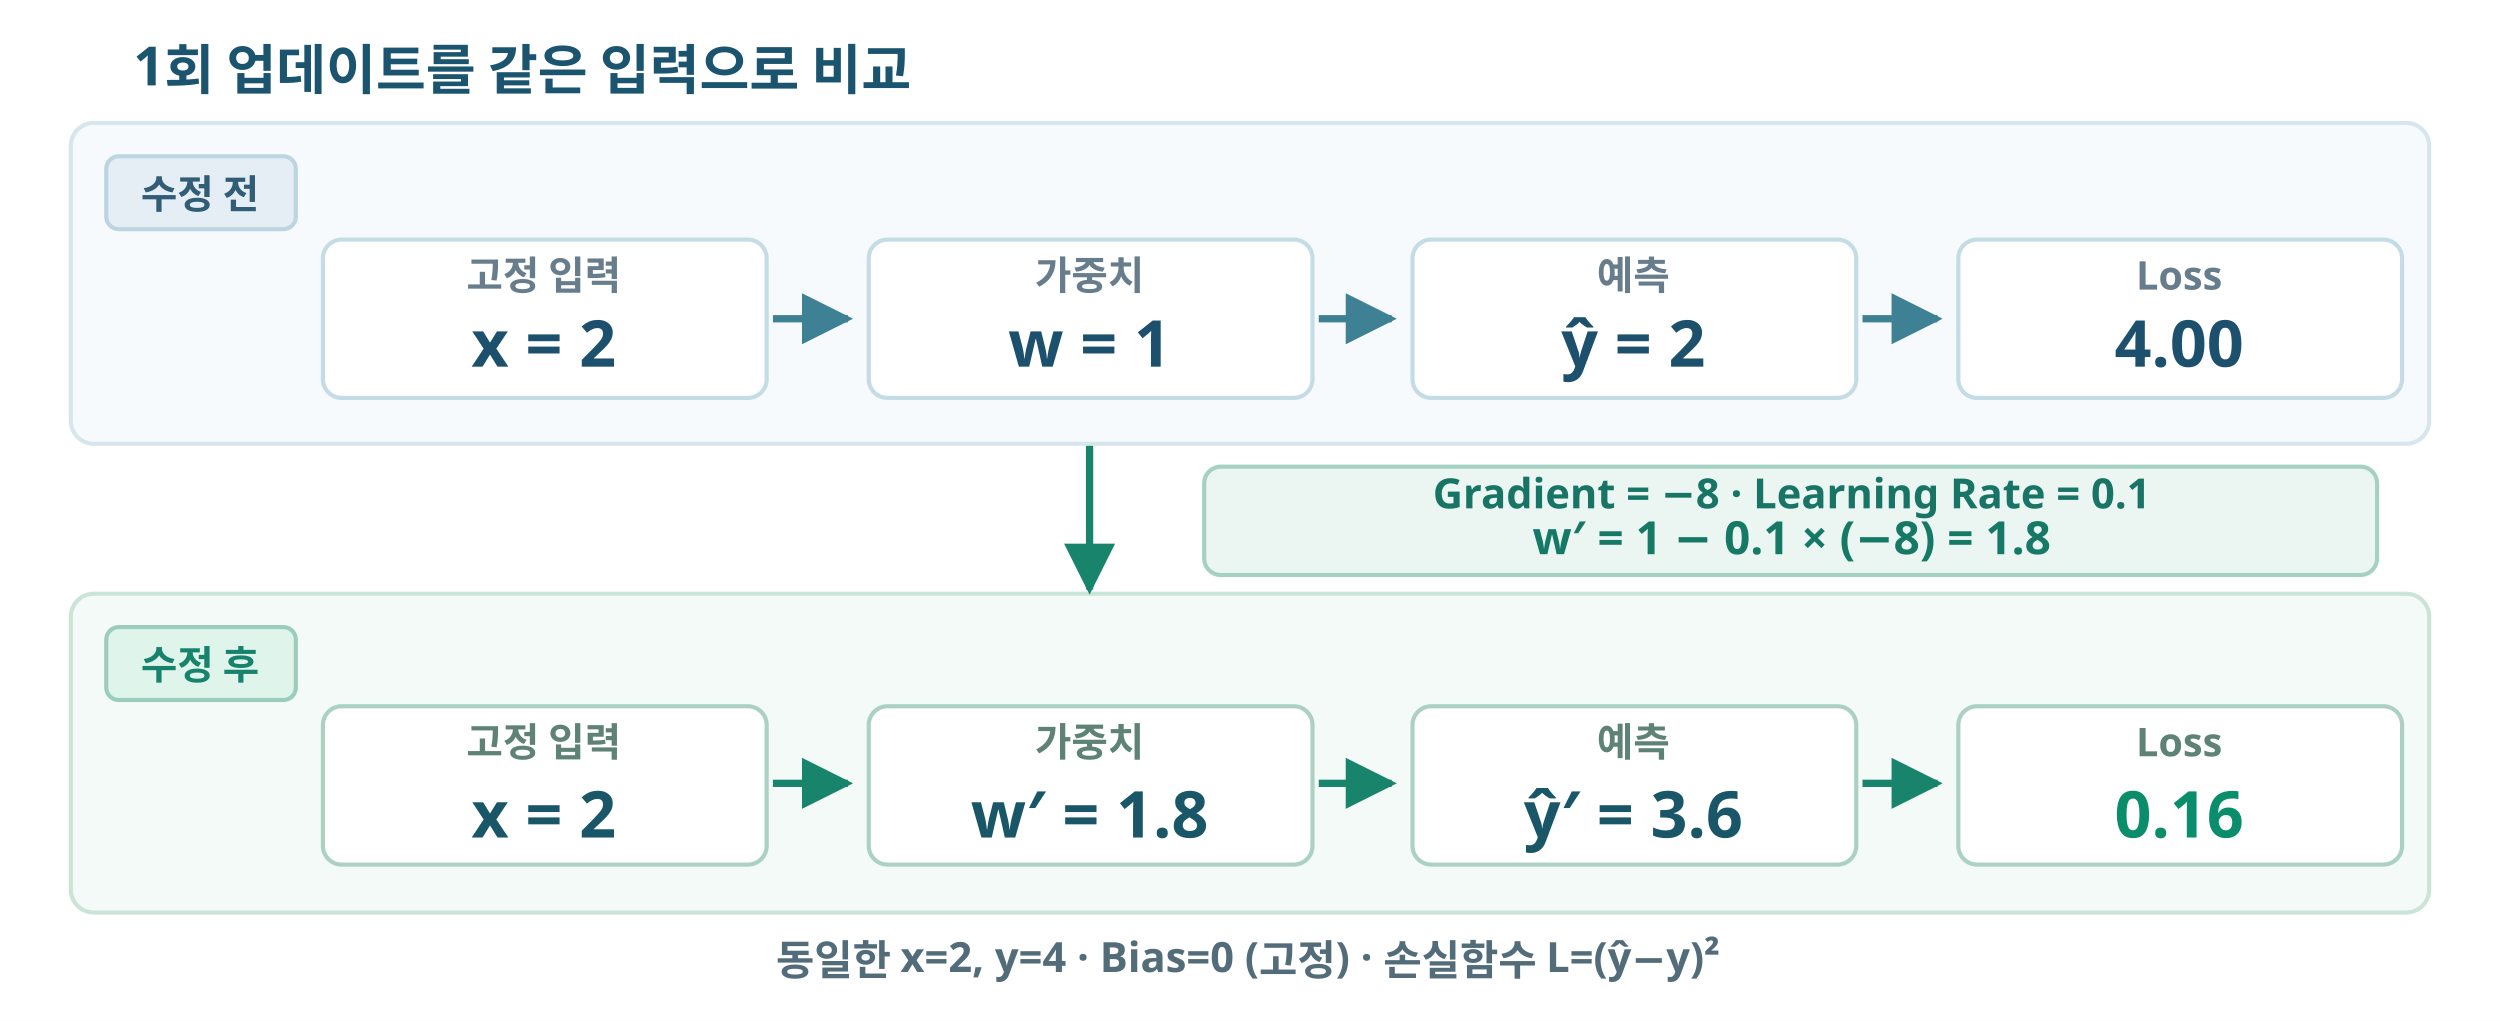
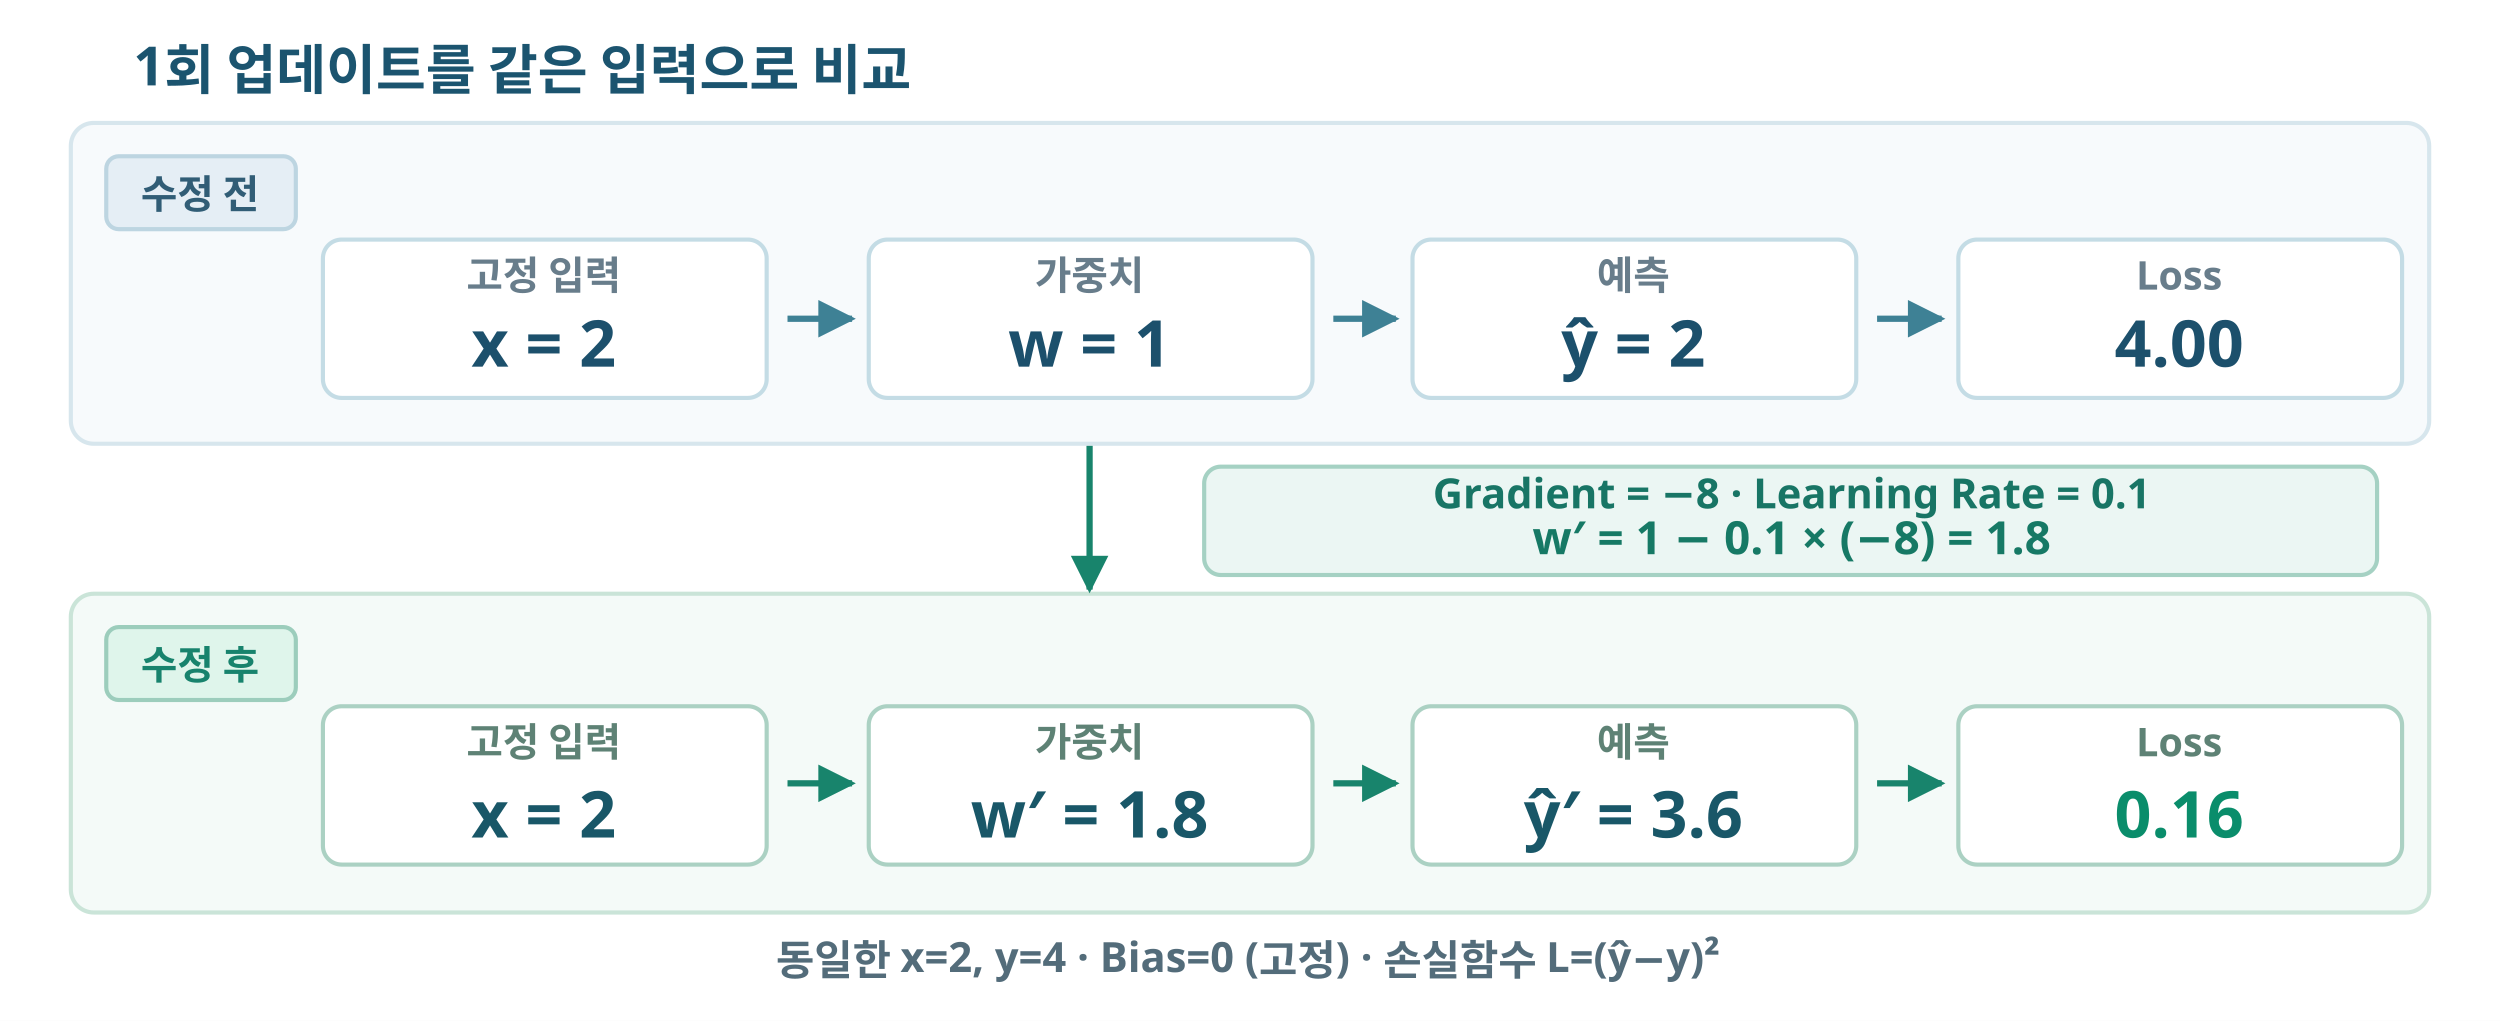
<svg xmlns="http://www.w3.org/2000/svg" width="1200" height="490" viewBox="0 0 1200 490" role="img" aria-label="SGD 1회 업데이트 x 2, y 4, w 1에서 gradient -8 학습률 0.1로 w 1.8 및 loss 4에서 0.16">
  <defs>
-     <marker id="arrow" viewBox="0 0 10 10" markerWidth="7" markerHeight="7" refX="9" refY="5" orient="auto">
+     <marker id="arrow" viewBox="0 0 10 10" markerWidth="6" markerHeight="6" refX="9" refY="5" orient="auto">
      <path d="M0 0L10 5L0 10Z" fill="#3e8195" />
    </marker>
-     <marker id="greenArrow" viewBox="0 0 10 10" markerWidth="7" markerHeight="7" refX="9" refY="5" orient="auto">
+     <marker id="greenArrow" viewBox="0 0 10 10" markerWidth="6" markerHeight="6" refX="9" refY="5" orient="auto">
      <path d="M0 0L10 5L0 10Z" fill="#18846c" />
    </marker>
  </defs>
  <rect width="1200" height="490" fill="#fff" />
  <text x="64" y="41" text-anchor="start" font-family="Noto Sans KR,Malgun Gothic,sans-serif" font-size="26" font-weight="800" fill="#1b546f">1회 업데이트를 같은 입력으로 비교</text>
  <rect x="34" y="59" width="1132" height="154" rx="11" fill="#f7fafc" stroke="#d7e6ed" stroke-width="2" />
  <rect x="34" y="285" width="1132" height="153" rx="11" fill="#f4faf8" stroke="#cae4d8" stroke-width="2" />
  <rect x="51" y="75" width="91" height="35" rx="6" fill="#e5eef5" stroke="#bdd5e1" stroke-width="2" />
  <text x="96" y="100" text-anchor="middle" font-family="Noto Sans KR,Malgun Gothic,sans-serif" font-size="19" font-weight="700" fill="#315d76">수정 전</text>
  <rect x="51" y="301" width="91" height="35" rx="6" fill="#dff5eb" stroke="#9ccdbc" stroke-width="2" />
  <text x="96" y="326" text-anchor="middle" font-family="Noto Sans KR,Malgun Gothic,sans-serif" font-size="19" font-weight="700" fill="#18836d">수정 후</text>
  <rect x="155" y="115" width="213" height="76" rx="9" fill="#fff" stroke="#c4dce5" stroke-width="2" />
  <text x="261" y="139" text-anchor="middle" font-family="Noto Sans KR,Malgun Gothic,sans-serif" font-size="19" font-weight="550" fill="#687d8b">고정 입력</text>
  <text x="261" y="176" text-anchor="middle" font-family="Noto Sans KR,Malgun Gothic,sans-serif" font-size="31" font-weight="780" fill="#1c506c">x = 2</text>
-   <path d="M371 153 L407 153" fill="none" stroke="#3e8195" stroke-width="3.5" marker-end="url(#arrow)" />
+   <path d="M378 153 L409 153" fill="none" stroke="#3e8195" stroke-width="3" marker-end="url(#arrow)" />
  <rect x="417" y="115" width="213" height="76" rx="9" fill="#fff" stroke="#c4dce5" stroke-width="2" />
  <text x="523" y="139" text-anchor="middle" font-family="Noto Sans KR,Malgun Gothic,sans-serif" font-size="19" font-weight="550" fill="#687d8b">가중치</text>
  <text x="523" y="176" text-anchor="middle" font-family="Noto Sans KR,Malgun Gothic,sans-serif" font-size="31" font-weight="780" fill="#1c506c">w = 1</text>
-   <path d="M633 153 L668 153" fill="none" stroke="#3e8195" stroke-width="3.5" marker-end="url(#arrow)" />
+   <path d="M640 153 L670 153" fill="none" stroke="#3e8195" stroke-width="3" marker-end="url(#arrow)" />
  <rect x="678" y="115" width="213" height="76" rx="9" fill="#fff" stroke="#c4dce5" stroke-width="2" />
  <text x="784" y="139" text-anchor="middle" font-family="Noto Sans KR,Malgun Gothic,sans-serif" font-size="19" font-weight="550" fill="#687d8b">예측</text>
  <text x="784" y="176" text-anchor="middle" font-family="Noto Sans KR,Malgun Gothic,sans-serif" font-size="31" font-weight="780" fill="#1c506c">ŷ = 2</text>
-   <path d="M894 153 L930 153" fill="none" stroke="#3e8195" stroke-width="3.5" marker-end="url(#arrow)" />
+   <path d="M901 153 L932 153" fill="none" stroke="#3e8195" stroke-width="3" marker-end="url(#arrow)" />
  <rect x="940" y="115" width="213" height="76" rx="9" fill="#fff" stroke="#c4dce5" stroke-width="2" />
  <text x="1046" y="139" text-anchor="middle" font-family="Noto Sans KR,Malgun Gothic,sans-serif" font-size="19" font-weight="550" fill="#687d8b">Loss</text>
  <text x="1046" y="176" text-anchor="middle" font-family="Noto Sans KR,Malgun Gothic,sans-serif" font-size="31" font-weight="780" fill="#1c506c">4.00</text>
  <rect x="155" y="339" width="213" height="76" rx="9" fill="#fff" stroke="#abd1c3" stroke-width="2" />
  <text x="261" y="363" text-anchor="middle" font-family="Noto Sans KR,Malgun Gothic,sans-serif" font-size="19" font-weight="550" fill="#5e8275">고정 입력</text>
  <text x="261" y="402" text-anchor="middle" font-family="Noto Sans KR,Malgun Gothic,sans-serif" font-size="31" font-weight="790" fill="#195768">x = 2</text>
-   <path d="M371 376 L407 376" fill="none" stroke="#18846c" stroke-width="3.5" marker-end="url(#greenArrow)" />
+   <path d="M378 376 L409 376" fill="none" stroke="#18846c" stroke-width="3" marker-end="url(#greenArrow)" />
  <rect x="417" y="339" width="213" height="76" rx="9" fill="#fff" stroke="#abd1c3" stroke-width="2" />
  <text x="523" y="363" text-anchor="middle" font-family="Noto Sans KR,Malgun Gothic,sans-serif" font-size="19" font-weight="550" fill="#5e8275">가중치</text>
  <text x="523" y="402" text-anchor="middle" font-family="Noto Sans KR,Malgun Gothic,sans-serif" font-size="31" font-weight="790" fill="#195768">w′ = 1.8</text>
-   <path d="M633 376 L668 376" fill="none" stroke="#18846c" stroke-width="3.5" marker-end="url(#greenArrow)" />
+   <path d="M640 376 L670 376" fill="none" stroke="#18846c" stroke-width="3" marker-end="url(#greenArrow)" />
  <rect x="678" y="339" width="213" height="76" rx="9" fill="#fff" stroke="#abd1c3" stroke-width="2" />
  <text x="784" y="363" text-anchor="middle" font-family="Noto Sans KR,Malgun Gothic,sans-serif" font-size="19" font-weight="550" fill="#5e8275">예측</text>
  <text x="784" y="402" text-anchor="middle" font-family="Noto Sans KR,Malgun Gothic,sans-serif" font-size="31" font-weight="790" fill="#195768">ŷ′ = 3.6</text>
-   <path d="M894 376 L930 376" fill="none" stroke="#18846c" stroke-width="3.5" marker-end="url(#greenArrow)" />
+   <path d="M901 376 L932 376" fill="none" stroke="#18846c" stroke-width="3" marker-end="url(#greenArrow)" />
  <rect x="940" y="339" width="213" height="76" rx="9" fill="#fff" stroke="#abd1c3" stroke-width="2" />
  <text x="1046" y="363" text-anchor="middle" font-family="Noto Sans KR,Malgun Gothic,sans-serif" font-size="19" font-weight="550" fill="#5e8275">Loss</text>
  <text x="1046" y="402" text-anchor="middle" font-family="Noto Sans KR,Malgun Gothic,sans-serif" font-size="31" font-weight="790" fill="#0a8d6b">0.16</text>
-   <path d="M523 214 L523 283" fill="none" stroke="#18846c" stroke-width="3.5" marker-end="url(#greenArrow)" />
+   <path d="M523 214 L523 283" fill="none" stroke="#18846c" stroke-width="3" marker-end="url(#greenArrow)" />
  <rect x="578" y="224" width="563" height="52" rx="8" fill="#ebf6f3" stroke="#a5d1c3" stroke-width="2" />
  <text x="860" y="244" text-anchor="middle" font-family="Noto Sans KR,Malgun Gothic,sans-serif" font-size="20" font-weight="690" fill="#187565">Gradient = −8 · Learning Rate = 0.1</text>
  <text x="860" y="266" text-anchor="middle" font-family="Noto Sans KR,Malgun Gothic,sans-serif" font-size="22" font-weight="780" fill="#167965">w′ = 1 − 0.1 × (−8) = 1.8</text>
  <text x="599" y="468" text-anchor="middle" font-family="Noto Sans KR,Malgun Gothic,sans-serif" font-size="20" font-weight="550" fill="#536c7a">동일한 x=2, y=4 · Bias=0 (고정) · 손실함수 L=(ŷ−y)²</text>
</svg>
